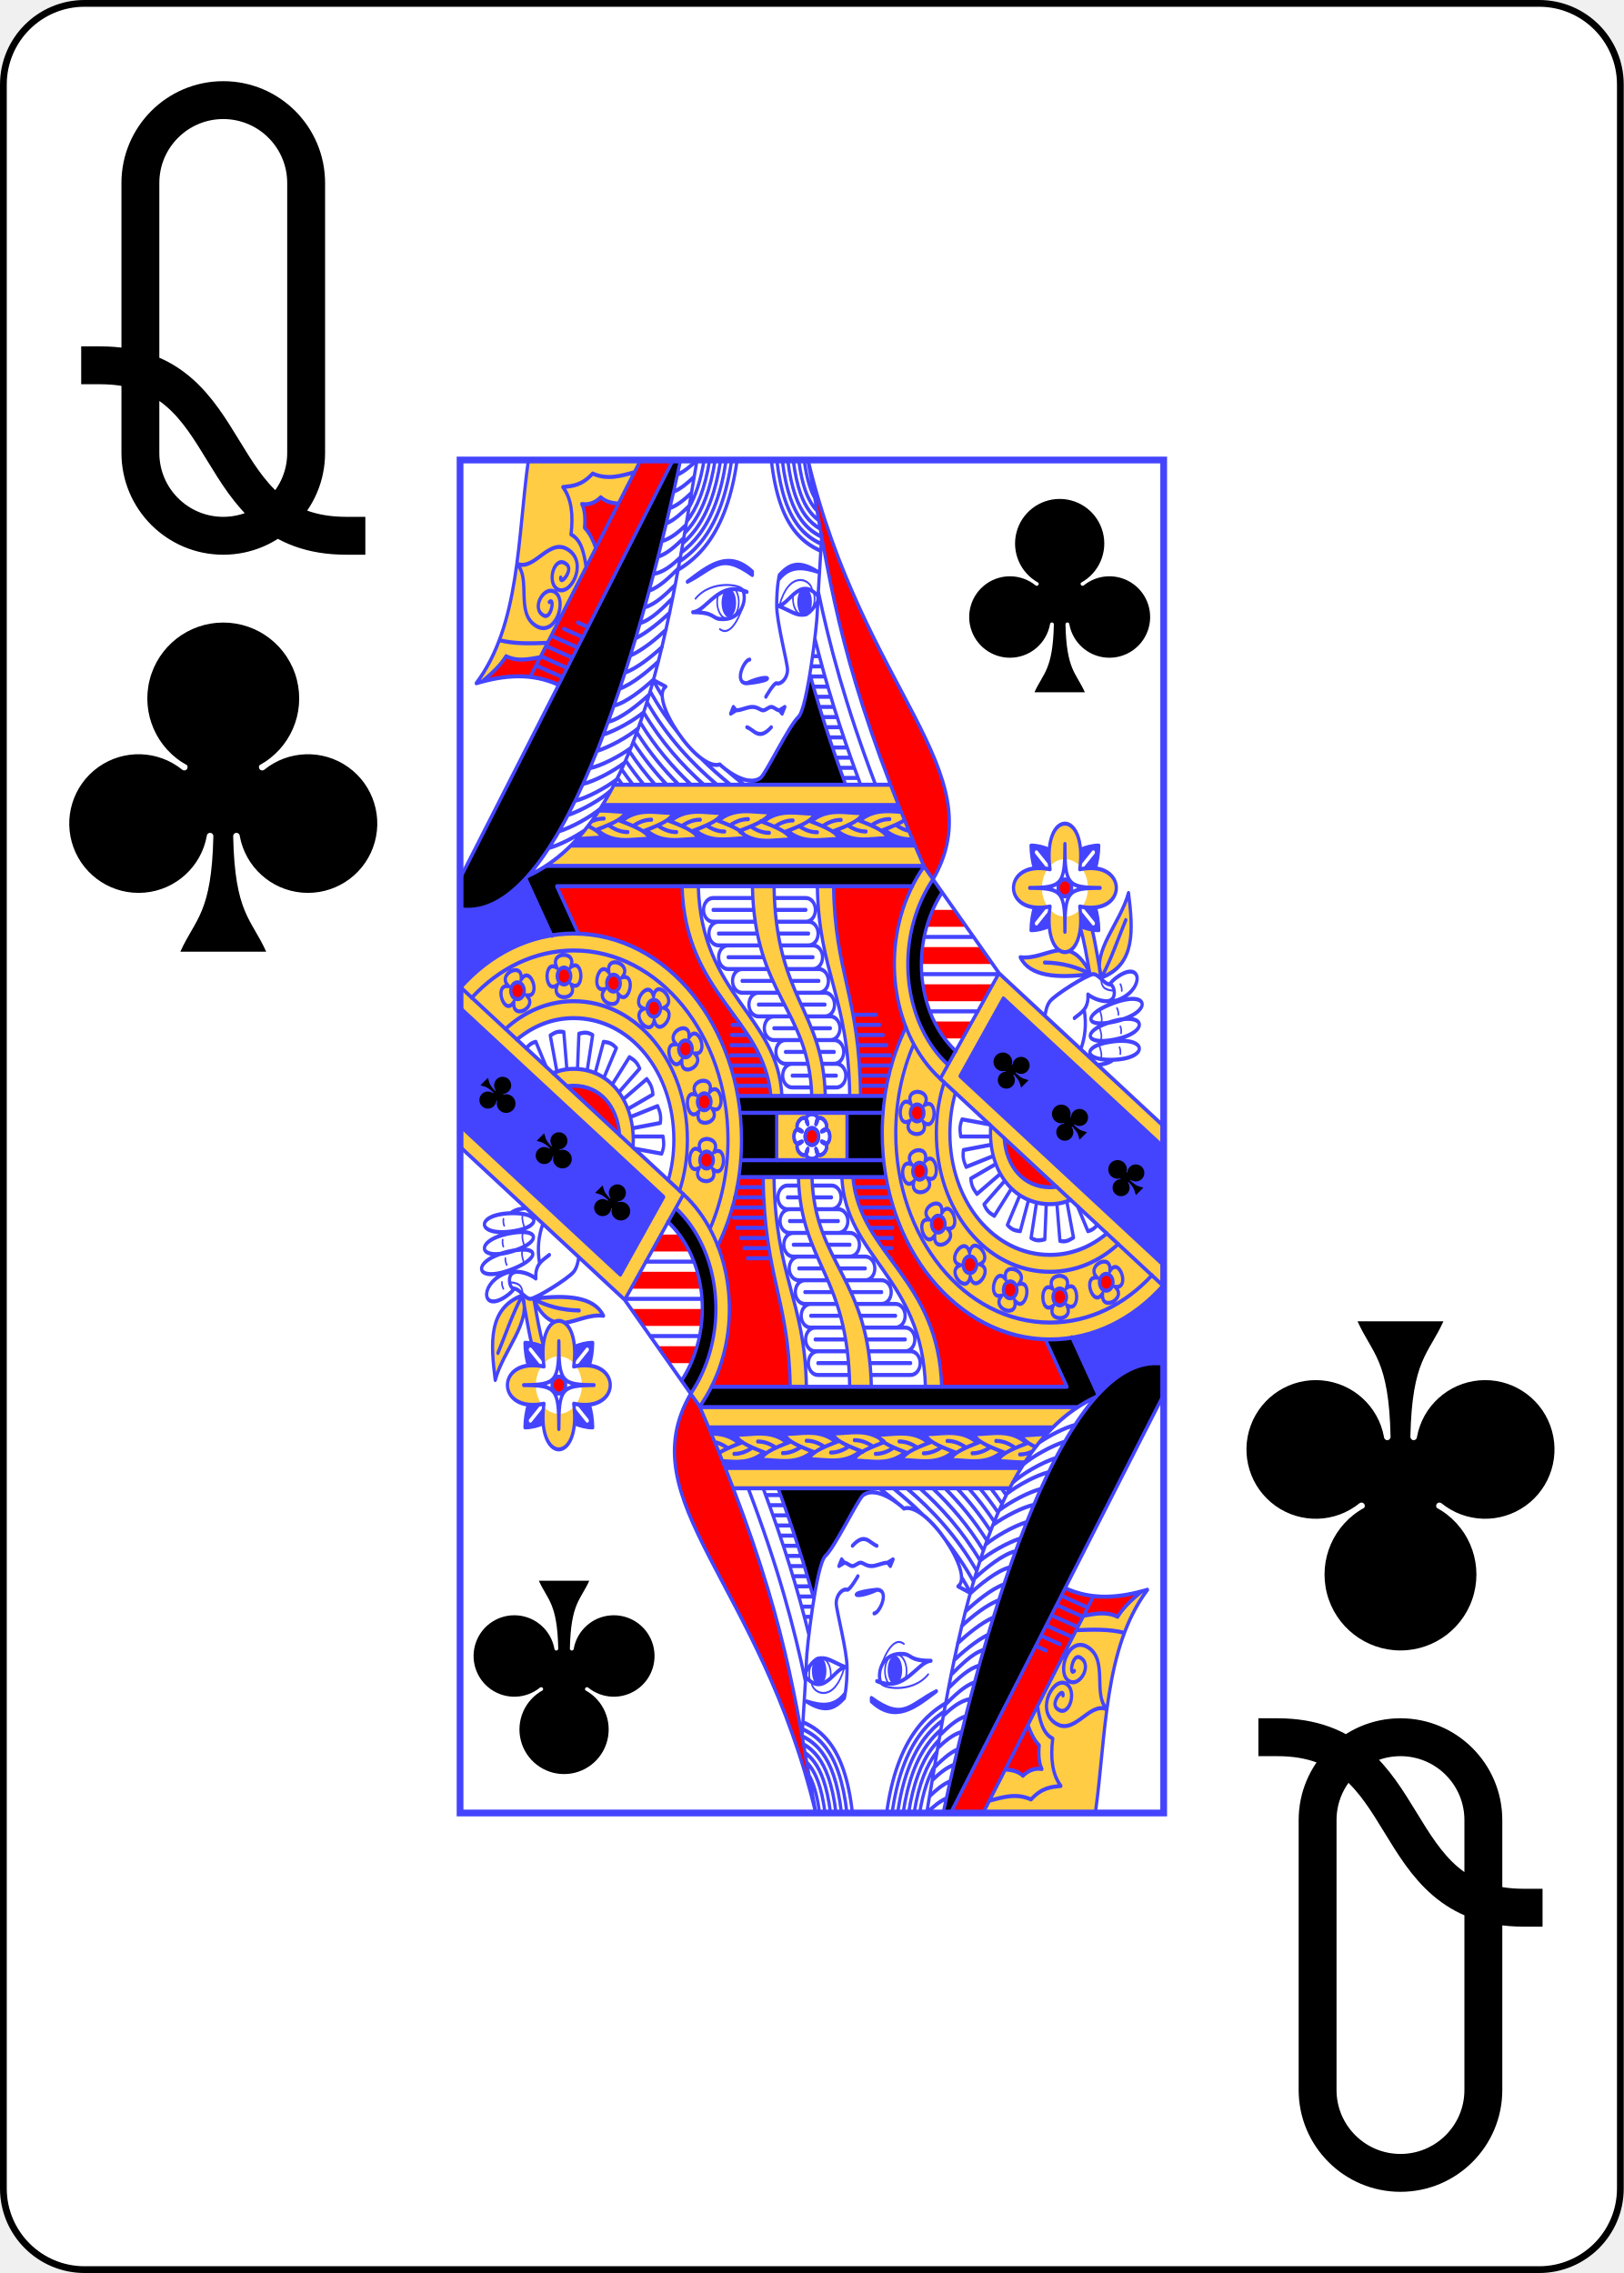
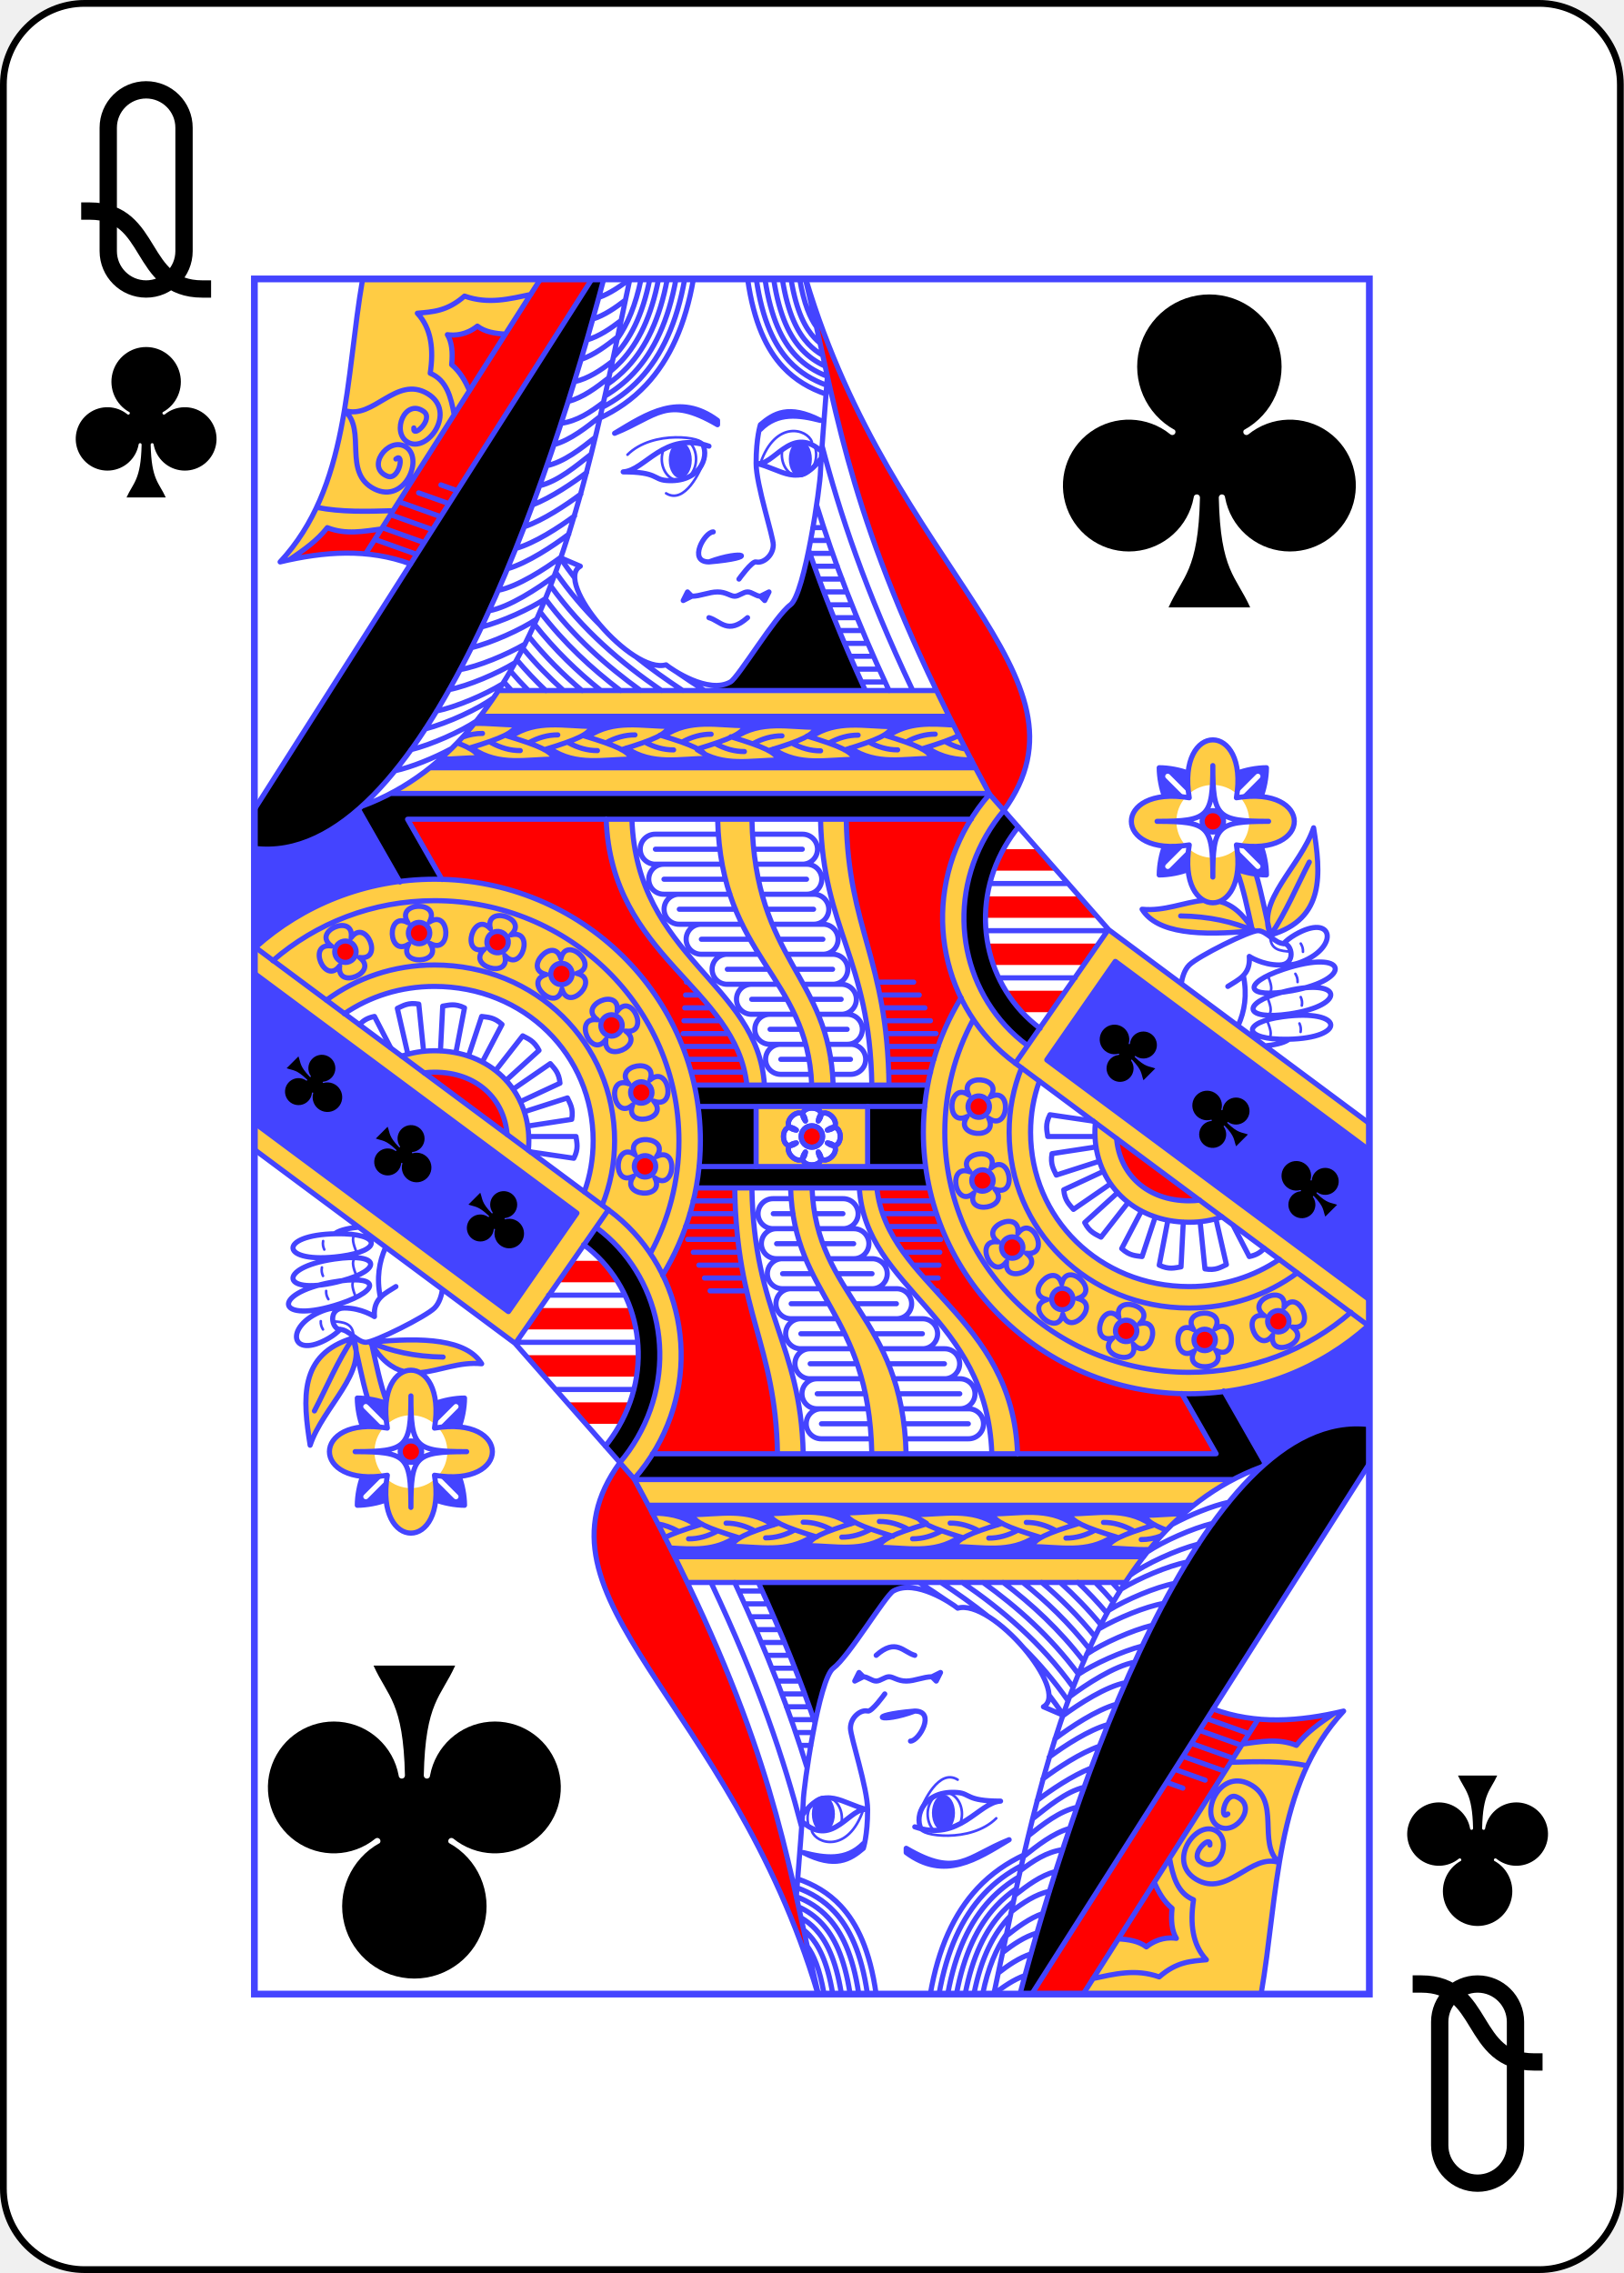
<svg xmlns="http://www.w3.org/2000/svg" xmlns:xlink="http://www.w3.org/1999/xlink" class="card" face="QC" height="3.5in" preserveAspectRatio="none" viewBox="-120 -168 240 336" width="2.5in">
  <defs>
    <symbol id="VCQ" viewBox="-500 -500 1000 1000" preserveAspectRatio="xMinYMid">
      <path d="M-260 100C40 100 -40 460 260 460M-175 0L-175 -285A175 175 0 0 1 175 -285L175 285A175 175 0 0 1 -175 285Z" stroke="black" stroke-width="80" stroke-linecap="square" stroke-miterlimit="1.5" fill="none" />
    </symbol>
    <symbol id="SCQ" viewBox="-600 -600 1200 1200" preserveAspectRatio="xMinYMid">
      <path d="M30 150C35 385 85 400 130 500L-130 500C-85 400 -35 385 -30 150A10 10 0 0 0 -50 150A210 210 0 1 1 -124 -51A10 10 0 0 0 -110 -65A230 230 0 1 1 110 -65A10 10 0 0 0 124 -51A210 210 0 1 1 50 150A10 10 0 0 0 30 150Z" fill="black" />
    </symbol>
    <symbol id="CQ6" preserveAspectRatio="none" viewBox="0 0 1300 2000">
      <path stroke="#44F" stroke-linecap="round" stroke-linejoin="round" stroke-width="3" fill="none" d="M1184.474,767.204c0.351,15.415 12.042,16.451 23.907,17.267M1181.451,811.742c3.624,9.318 6.246,17.206 2.045,21.086M1180.799,836.888c3.624,9.318 6.246,17.206 2.045,21.086M1180.799,864.63c3.624,9.318 6.246,17.206 2.045,21.086M1213.717,810.276c1.874,2.948 2.833,6.142 2.593,9.658M1220,837.405c1.457,3.175 1.974,6.47 1.259,9.92M1218.488,868.185c1.483,3.163 2.027,6.453 1.341,9.91M1220,775c1.874,2.948 2.833,6.142 2.593,9.658M435,205c29.854,-29.76 89.915,-20.22 87.766,-12.149M480,250c21.575,13.391 40,-25 45,-40M590,215c17.561,-51.28 55,-40 60,-25M507.389,190.373C512.025,194.951 515,202.041 515,210c0,13.807 -8.954,25 -20,25 -11.046,0 -20,-11.193 -20,-25 0,-4.329 0.88,-8.4 2.429,-11.951M653.486,195.441C654.462,198.386 655,201.614 655,205c0,13.807 -8.954,25 -20,25 -11.046,0 -20,-11.193 -20,-25 0,-2.248 0.237,-4.427 0.683,-6.5" />
-       <use xlink:href="#SCQ" height="90" width="90" transform="translate(1017,901)scale(1,0.8)rotate(-45)translate(-45,-45)" />
-       <use xlink:href="#SCQ" height="90" width="90" transform="translate(1125,978)scale(1,0.8)rotate(-45)translate(-45,-45)" />
-       <use xlink:href="#SCQ" height="90" width="90" transform="translate(1229,1060)scale(1,0.8)rotate(-45)translate(-45,-45)" />
+       <use xlink:href="#SCQ" height="90" width="90" transform="translate(1017,901)scale(1,1)rotate(-45)translate(-45,-45)" />
+       <use xlink:href="#SCQ" height="90" width="90" transform="translate(1125,978)scale(1,1)rotate(-45)translate(-45,-45)" />
+       <use xlink:href="#SCQ" height="90" width="90" transform="translate(1229,1060)scale(1,1)rotate(-45)translate(-45,-45)" />
    </symbol>
    <symbol id="CQ5" preserveAspectRatio="none" viewBox="0 0 1300 2000">
      <path stroke="#44F" stroke-linecap="round" stroke-linejoin="round" stroke-width="6" fill="none" d="M1300,984.779 996.277,759.002M1.196,779.562C56.29,730.138 129.568,700 210,700c171.208,0 310,136.553 310,305 10e-6,57.291 -16.055,110.892 -43.98,156.687M1.931,780.02l410.831,305.396M513.054,940h271.265M1300,1190.265 923.935,910.712M995.839,758.469 887.238,914.584M1003.748,795.85l-79.783,114.688M857.199,600.859 995.817,758.501M886.75,914.2C801.788,851.428 776.521,731.931 831.679,636.394c7.512,-13.01 16.154,-24.951 25.724,-35.766M901.002,893.651c-74.41,-55.386 -96.537,-160.121 -47.672,-244.758 6.038,-10.457 12.883,-20.13 20.404,-28.982M1004.2,796.043l295.8,219.887M916.148,873.919C851.943,826.128 832.433,735.788 875.199,661.715c4.713,-8.163 9.972,-15.754 15.701,-22.768M995.058,760H853.114M948.905,705H857.469M957.032,815H867.918M856.888,600H158.867M840.923,570H204.844M810,510H262.997M795.06,480H284.483M642.495,0.159C676.821,141.573 688.844,258.107 795.312,480c17.86,37.224 38.379,77.412 62.106,121.181M835.988,630H179.392M690.092,630.29c2.322,128.345 47.798,162.203 49.837,309.394M660.11,630.29c2.786,128.345 57.357,162.203 59.805,309.394M580.102,630.115c3.399,166.062 90.388,181.846 94.73,309.83M540.125,630.107c4.041,161.399 104.662,181.691 109.681,309.838M440.176,630.1c5.673,161.472 146.941,190.921 154.509,309.865M410.168,629.718c5.633,161.815 151.469,195.793 164.083,310.257M517.652,965H781.417M509.15,925l62.516,-10e-6M504.582,910l62.916,1e-5M499.133,895l62.156,1e-5M499.838,880 553.158,880M500.807,865 543.344,865M501.773,850l30.053,-10e-6M502.742,835l16.242,2e-5M739.443,925h48.93M738.811,910h53.465M737.709,895 797.117,895M736.215,880H794.783M734.383,865h53.879M732.031,850h49.707M729.197,835H775.217M725.963,820h42.732M503.709,820l1.689,1e-5M1278.483,1205.026C1228.267,1248.565 1162.43,1275 1090,1275 932.085,1275 805,1149.714 805,995c-10e-6,-47.532 11.992,-92.13 33.2,-131.287M1215.934,1159.081C1180.985,1184.775 1137.859,1200 1090,1200c-118.247,0 -210,-91.356 -210,-205 -10e-6,-26.728 5.074,-51.778 14.401,-74.884M1102.059,1074.276c-3.866,0.477 -7.882,0.724 -12.059,0.724 -49.229,0 -81.28,-31.039 -84.697,-72.551M1128.178,1093.705C1116.585,1097.779 1103.872,1100 1090,1100c-65.355,0 -110,-46.117 -110,-105 0,-3.776 0.184,-7.432 0.545,-10.984M1195.088,1143.205C1165.452,1163.257 1129.736,1175 1090,1175c-105.024,0 -185,-80.047 -185,-180 -10e-6,-21.157 3.582,-40.966 10.251,-59.442M657.5,981.893c3.536,-24.749 35.355,7.071 10.607,10.607 20,-15 20,30 0,15 24.749,3.535 -7.071,35.355 -10.607,10.607 15,20 -30,20 -15,0 -3.536,24.749 -35.355,-7.071 -10.607,-10.607 -20,15 -20,-30 0,-15 -24.749,-3.535 7.071,-35.355 10.607,-10.607 -15,-20 30,-20 15,0v0M662.5,1000A12.5,12.5 0 0 1 650,1012.5 12.5,12.5 0 0 1 637.5,1000 12.5,12.5 0 0 1 650,987.5 12.5,12.5 0 0 1 662.5,1000v0M585,965v70M218.769,700.347 178.628,630.099M169.752,703.316 121.678,619.187M393.636,-1.6083941e-4 -3.6588575e-4,618.572M182.285,332.461C132.42,314.002 81.424,317.784 30,330 110.68,243.29 106.097,115.712 126.231,-0.019M333.636,-1.381201e-4 129.949,320.081M407.504,-0.495C347.657,225.87 197.332,687.942 0.002,664.067M437.92,-0.377C389.737,223.713 339.24,535.909 125.687,614.725M140.371,303.704l48.889,17.46M149.074,290.027l48.888,17.46M158.703,274.894l48.889,17.46M168.334,259.762l48.889,17.46M191.5,249.464l35.351,12.625M217.5,240.178l18.981,6.779M41.885,326.784C57.688,315.967 73.403,305.062 85,290c21.739,8.59 42.457,4.21 63.307,1.516M72.987,266.426c27.732,5.564 57.993,4.792 88.322,3.845M105.351,153.767C131.238,176.184 102.29,226.145 140,245c36.056,18.028 59.083,-37.958 35,-50 -20,-10 -45,25 -20,35 14.131,5.652 20.131,-28.64 10,-20M105.154,153.345c33.418,11.492 60.155,-41.413 96.812,-19.505 34.602,20.681 -0.183,70.226 -23.296,56.412 -19.194,-11.472 -3.156,-51.381 18.729,-35.696 12.371,8.866 -13.299,32.383 -11.472,19.194M232.953,158.421C229.172,137.653 224.093,117.97 205,110c4.185,-27.894 1.423,-52.339 -15,-70 17.356,-1.619 34.466,-1.969 55,-20 27.97,9.931 52.531,3.199 77.423,-1.913M250.778,130.151C245.718,118.856 239.783,108.146 230,100c1.504,-14.349 0.287,-26.396 -5,-35 8.496,1.206 21.772,0.599 35,-10 8.991,6.928 20.596,8.627 32.671,9.386M394.495,46.885c13.934,-4.563 26.21,-13.093 38.203,-22.3M387.56,71.24C402.284,66.86 415.129,57.983 427.663,48.362M380.892,93.913c15.639,-5.459 29.216,-15.853 42.72,-26.421M372.922,119.952c16.641,-3.748 30.812,-13.406 44.601,-23.982M365.915,142.958c17.686,-4.808 32.63,-16.179 47.473,-27.792M357.527,168.441c18.785,-2.66 34.356,-13.013 49.436,-24.542M349.336,193.211c19.367,-5.353 37.923,-20.228 54.055,-33.012M340.81,217.826c20.312,-4.34 39.847,-19.82 56.77,-33.234M332.495,241.19c21.753,-5.309 42.553,-23.03 60.13,-36.835M324.415,263.521c21.962,-8.66 47.288,-25.829 63.013,-37.795M314.768,288.99c22.178,-7.638 48.957,-25.451 65.936,-38.211M304.756,314.31c22.09,-6.185 50.266,-24.471 68.662,-38.076M295.016,337.987c23.379,-6.632 53.476,-26.685 71.603,-40.397M284.235,363.121c22.643,-4.32 53.991,-24.473 73.969,-39.228M273.576,386.992c23.431,-4.181 56.539,-25.801 76.566,-40.791M264.803,405.875c24.057,-6.308 56.528,-20.98 74.839,-33.277M252.972,430.092c24.159,-6.009 57.732,-21.062 76.538,-33.656M239.792,455.583c21.064,-3.607 53.839,-17.136 75.832,-29.886M226.997,478.928c22.278,-4.36 55.94,-18.663 77.112,-31.55M212.379,503.852c22.427,-4.477 56.123,-18.85 77.147,-31.73M199.124,524.801c26.144,-6.728 62.615,-23.588 79.85,-36.518M182.562,548.944c24.044,-5.904 57.633,-20.912 76.609,-33.531M163.805,573.558c19.156,-4.09 45.851,-14.943 66.056,-25.885M661.877,194.546c20.526,78.558 49.889,167.389 105.543,285.038M668.153,113.288C665.264,149.955 660,217.745 660,225c0,15 -18.164,142.538 -35,155 -17.901,13.25 -60.727,84.764 -70,90 -25.806,14.571 -68.619,-14.676 -75,-20 -40.525,11.388 -131.542,-97.081 -100,-115l-23.233,-9.957M655.865,264.818c19.063,61.807 45.052,131.477 84.196,215.326M646.267,316.049c16.729,48.809 37.961,102.625 66.08,163.751M735.424,470H707.98M728.566,455 701.295,455M721.896,440H694.609M715.338,425 688.229,425M708.979,410 681.984,410M702.721,395 675.74,395M696.697,380H669.891M690.744,365 664.092,365M685.219,350H658.398M679.719,335H653.039M674.219,320H647.68M669.021,305 649.015,305M663.856,290H651.067M403.081,403.569C384.659,385.28 367.245,364.973 351.203,341.917M499.647,480.085C480.8,467.686 462.295,454.602 444.405,440.286M474.764,480.089C427.465,447.622 382.831,409.814 345.322,357.736M450.501,480.066C410.107,450.979 372.044,417.225 339.195,373.028M427.075,480.151C393.178,454.454 361.2,424.911 332.919,387.965M404.064,480.012C376.394,457.835 350.201,432.699 326.497,402.577M382.141,480.187C360.128,461.526 339.177,440.738 319.823,416.75M360.497,480.02c-16.625,-14.96 -32.567,-31.29 -47.58,-49.479M339.916,480.219C328.144,468.99 316.755,456.994 305.841,444.047M319.538,480.013C312.35,472.723 305.322,465.114 298.475,457.142M299.983,480.027c-3.088,-3.326 -6.143,-6.717 -9.163,-10.178M373.426,348.627c-5.559,-7.233 -10.976,-14.751 -16.237,-22.58M525,480c-11.007,-6.987 -21.924,-14.154 -32.698,-21.608M400,550c-11.508,0.084 -22.758,-3.17 -33.797,-9.171M344.866,547.812C375.596,568.645 408.061,559.823 440,560c-4.364,-9.305 -15.999,-15.118 -55.824,-27.242M443.765,531.706c-11.508,-0.084 -22.758,3.17 -33.797,9.171M388.631,533.894c30.729,-20.833 63.195,-12.011 95.134,-12.188 -4.364,9.305 -15.999,15.118 -55.824,27.242M488.797,549.171C477.289,549.256 466.039,546.001 455,540M433.663,546.983c30.729,20.833 63.195,12.011 95.134,12.188 -4.364,-9.305 -15.999,-15.118 -55.824,-27.242M532.562,530.878c-11.508,-0.084 -22.758,3.17 -33.797,9.171M477.428,533.065c30.729,-20.833 63.195,-12.011 95.134,-12.188 -4.364,9.305 -15.999,15.118 -55.824,27.242M571.369,551.106c-11.508,0.084 -22.758,-3.17 -33.797,-9.171M516.235,548.918c30.729,20.833 63.195,12.011 95.134,12.188 -4.364,-9.305 -15.999,-15.118 -55.824,-27.242M615.134,532.812c-11.508,-0.084 -22.758,3.17 -33.797,9.171M560,535c30.729,-20.833 63.195,-12.011 95.134,-12.188 -4.364,9.305 -15.999,15.118 -55.824,27.242M660.165,550.277c-11.508,0.084 -22.758,-3.17 -33.797,-9.171M605.032,548.089c30.729,20.833 63.195,12.011 95.134,12.188 -4.364,-9.305 -15.999,-15.118 -55.824,-27.242M703.93,531.983c-11.508,-0.084 -22.758,3.17 -33.797,9.171M648.797,534.171c30.729,-20.833 63.195,-12.011 95.134,-12.188 -4.364,9.305 -15.999,15.118 -55.824,27.242M750.032,549.122c-11.508,0.084 -22.758,-3.17 -33.797,-9.171M694.898,546.935c30.729,20.833 63.195,12.011 95.134,12.188 -4.364,-9.305 -15.999,-15.118 -55.824,-27.242M793.797,530.829C782.289,530.744 771.039,533.999 760,540M738.663,533.017c24.743,-16.774 50.612,-14.322 76.425,-12.823M821.53,532.19c-8.333,4.473 -21.699,9.226 -43.558,15.881M310,550c-11.508,0.084 -22.758,-3.17 -33.797,-9.171M254.866,547.812c30.729,20.833 63.195,12.011 95.134,12.188 -4.364,-9.305 -15.999,-15.118 -55.824,-27.242M353.765,531.706c-11.508,-0.084 -22.758,3.17 -33.797,9.171M298.631,533.894c30.729,-20.833 63.195,-12.011 95.134,-12.188 -4.364,9.305 -15.999,15.118 -55.824,27.242M256.89,518.377c16.295,-0.549 32.754,1.711 49.075,1.62 -4.364,9.305 -15.999,15.118 -55.824,27.242M265.966,529.997c-7.813,-0.057 -15.508,1.425 -23.098,4.26M218.576,559.997c14.509,-0.011 29.121,-1.787 43.624,-1.706 -2.955,-6.301 -9.244,-11 -25.362,-17.143M829.563,548.283c-7.888,-1.319 -15.66,-4.163 -23.328,-8.332M784.898,546.935c16.734,11.345 33.983,13.895 51.381,13.894M981.427,1012.159 930,1020c-2.197,12.537 1.914,18.211 5,25l50.346,-16.208M990.046,1040.577l-46.358,21.575c1.13,12.678 6.571,17.092 11.312,22.848l43.329,-29.894M1006.604,1065.375l-38.486,35.021c5.78,11.339 12.476,13.403 19.023,16.974l31.678,-40.556M1034.28,1086.789l-23.009,43.889c9.355,8.631 16.351,8.244 23.73,9.322l15.424,-46.379M1065.125,1097.582 1055,1150c11.46,5.538 18.041,3.134 25.415,2.02l2.627,-52.328M1102.68,1099.282l5.642,55.094c12.536,2.204 18.212,-1.903 25.003,-4.985l-12.301,-53.516M978.19,982.094l-50.64,-7.461C921.774,985.975 924.04,992.604 925,1000h55.238M857.014,966.163a12.5,12.5 0 0 1 -13.44,11.484 12.5,12.5 0 0 1 -11.484,-13.44 12.5,12.5 0 0 1 13.44,-11.484 12.5,12.5 0 0 1 11.484,13.44v0M831.113,976.668c-26.097,12.998 -21.794,-41.833 1.956,-24.923 -12.998,-26.097 41.833,-21.794 24.923,1.956 26.097,-12.998 21.794,41.833 -1.956,24.923 12.998,26.097 -41.833,21.794 -24.923,-1.956v0M861.192,1049.113a12.5,12.5 0 0 1 -10.094,14.513 12.5,12.5 0 0 1 -14.513,-10.094 12.5,12.5 0 0 1 10.094,-14.513 12.5,12.5 0 0 1 14.513,10.094v0M838.795,1065.835c-21.955,19.183 -31.676,-34.951 -4.419,-24.606 -19.183,-21.955 34.951,-31.676 24.606,-4.419 21.955,-19.183 31.676,34.951 4.419,24.606 19.183,21.955 -34.951,31.676 -24.606,4.419v0M895.081,1124.589a12.5,12.5 0 0 1 -6.573,16.41 12.5,12.5 0 0 1 -16.41,-6.573 12.5,12.5 0 0 1 6.573,-16.41 12.5,12.5 0 0 1 16.41,6.573v0M877.016,1145.918c-17.081,23.627 -38.723,-26.936 -9.837,-22.983 -23.627,-17.081 26.936,-38.723 22.983,-9.837 17.081,-23.627 38.723,26.936 9.837,22.983 23.627,17.081 -26.936,38.723 -22.983,9.837v0M950.483,1180.394a12.5,12.5 0 0 1 0.621,17.667 12.5,12.5 0 0 1 -17.667,0.621 12.5,12.5 0 0 1 -0.621,-17.667 12.5,12.5 0 0 1 17.667,-0.621v0M942.581,1207.205c-6.074,28.515 -46.306,-8.986 -18.287,-17.046 -28.515,-6.074 8.986,-46.306 17.046,-18.287 6.074,-28.515 46.306,8.986 18.287,17.046 28.515,6.074 -8.986,46.306 -17.046,18.287v0M1020,1214.696a12.5,12.5 0 0 1 8.413,15.547 12.5,12.5 0 0 1 -15.547,8.414 12.5,12.5 0 0 1 -8.413,-15.547 12.5,12.5 0 0 1 15.547,-8.414v0M1024.847,1242.223c7.243,28.241 -45.471,12.547 -23.961,-7.133 -28.241,7.243 -12.547,-45.471 7.133,-23.961 -7.243,-28.241 45.471,-12.547 23.961,7.133 28.241,-7.243 12.547,45.471 -7.133,23.961v0M1107.582,1224.717a12.5,12.5 0 0 1 12.909,12.078 12.5,12.5 0 0 1 -12.078,12.909 12.5,12.5 0 0 1 -12.909,-12.078 12.5,12.5 0 0 1 12.078,-12.909v0M1120.906,1249.287c15.823,24.488 -39.147,26.316 -24.986,0.831 -24.488,15.823 -26.316,-39.147 -0.831,-24.986 -15.823,-24.488 39.147,-26.316 24.986,-0.831 24.488,-15.823 26.316,39.147 0.831,24.986v0M1189.011,1203.936a12.5,12.5 0 0 1 16.366,6.681 12.5,12.5 0 0 1 -6.681,16.367 12.5,12.5 0 0 1 -16.366,-6.681 12.5,12.5 0 0 1 6.681,-16.367v0M1210.221,1222.141c23.514,17.236 -27.19,38.545 -23.048,9.686 -17.236,23.514 -38.545,-27.19 -9.686,-23.048 -23.514,-17.236 27.19,-38.545 23.048,-9.686 17.236,-23.514 38.544,27.191 9.686,23.048v0M1141.176,1103.578 1160,1140c9.205,-1.875 13.674,-5.58 17.47,-9.545M642.958,0.142C744.826,342.337 988.87,461.555 873.734,619.912M1090,605c-15,-90 70,-90 55,0 90,-15 90,70 0,55 15,90 -70,90 -55,0 -90,15 -90,-70 0,-55v0M1117.5,567.5c0,60 5,65 65,65 -60,0 -65,5 -65,65 0,-60 -5,-65 -65,-65 60,0 65,-5 65,-65v0M1130,632.5a12.5,12.5 0 0 1 -12.5,12.5 12.5,12.5 0 0 1 -12.5,-12.5 12.5,12.5 0 0 1 12.5,-12.5 12.5,12.5 0 0 1 12.5,12.5v0M1061.282,603.639C1057.788,595.19 1055,581.201 1055,570c11.201,0 25.19,2.788 33.639,6.282M1146.361,576.282C1154.81,572.788 1168.799,570 1180,570c0,11.201 -2.788,25.19 -6.282,33.639M1061.282,661.361C1057.788,669.81 1055,683.799 1055,695c11.201,0 25.19,-2.788 33.639,-6.282M1146.361,688.718C1154.81,692.212 1168.799,695 1180,695c0,-11.201 -2.788,-25.19 -6.282,-33.639M1080.719,821.783c1.01,-6.686 3.439,-15.941 9.281,-21.783 10,-10 70,-40 80,-40 10,0 20,15 30,15 10,0 15,25 -5,25 -20,0 -35,-10 -35,-10 1.742,21.621 -12.85,27.104 -25,35M1153.114,812.229c4.683,23.139 1.313,41.743 -5.947,58.157M1200,805c75,-25 81.847,11.93 10,25 -54.999,10.005 -59.523,-8.492 -10,-25v0M1198.2,831.716c70.636,-18.931 77.553,15.292 8.552,25.39 -52.822,7.73 -56.804,-12.458 -8.552,-25.39v0M1199.296,860.311c71.881,-9.683 74.714,25.171 5.475,26.3 -53.004,0.864 -54.578,-19.685 -5.475,-26.3v0M1199.897,775.225c3.316,-3.587 7.774,-7.17 13.406,-10.444 45.029,-26.181 52.141,14.277 7.592,31.666 -9.145,3.569 -16.142,4.234 -20.894,2.949M1185,765c-18.207,-39.306 35,-80 50,-125 8.442,53.825 13.58,106.049 -50,125v0M1185,765c17.822,-26.387 30.237,-56.503 45,-85M1125.86,726.041c13.272,3.425 26.206,12.941 39.14,33.959 -62.532,6.437 -112.583,3.272 -130,-25 25.777,2.578 48.897,-8.134 70.729,-10.211M1165,760c-24.021,-10.251 -51.599,-16.772 -85,-17.184M666.518,134.316C647.639,127.754 630.732,118.154 616.43,102.822 597.241,82.252 582.223,50.736 575.104,0.061M667.285,123.989C650.636,117.898 636.137,109.287 623.742,96 606.437,77.449 592.214,48.551 585.214,0.12M668.084,113.623C653.746,108.057 641.581,100.464 631.055,89.18 615.61,72.623 602.196,46.311 595.329,0.175M662.525,88.967C656.23,85.323 650.732,80.953 645.68,75.537 633.874,62.881 622.123,41.64 615.573,0.255M665.31,101.621C654.957,96.853 646.173,90.725 638.367,82.357 624.756,67.766 612.167,44.009 605.449,0.221M659.451,74.771c-2.266,-1.844 -4.403,-3.852 -6.459,-6.056C642.959,57.96 632.065,39.196 625.703,0.27M511.871,0.155C502.759,53.1 484.3,93.966 456.903,123.336c-16.31,17.484 -34.989,29.931 -54.087,38.912M501.725,0.145C492.765,50.874 475.114,89.152 449.59,116.514c-13.337,14.297 -28.342,25.033 -43.924,33.185M491.572,0.122C482.778,48.601 465.949,84.318 442.278,109.693c-10.328,11.072 -21.714,19.879 -33.646,26.941M481.414,0.081C472.801,46.273 456.807,79.457 434.965,102.871c-7.229,7.749 -15.006,14.317 -23.161,19.911M423.176,69.886C434.983,53.128 444.586,30.717 450.845,0.143M471.251,0.019C462.837,43.888 447.688,74.573 427.653,96.051c-4.039,4.329 -8.259,8.265 -12.634,11.848M461.061,0.045C452.605,42.781 437.685,71.417 418.627,91.028M655.237,55.686C648.148,45.764 640.757,29.54 635.816,0.141M401.712,21.587C414.795,16.883 426.445,8.747 437.839,0M420,180c37.87,-22.798 75.447,-48.05 120,-15v5c-60,-35 -70,-10 -120,10v0M590,170l-0.003,5.472C610,155 635.344,158.686 660,165c-37.171,-18.904 -54.466,-8.261 -70,5v0M590,170c0,0 -5,15 -5,45 0,25 20,85 20,95 0,13.032 -12.277,22.123 -20,20 -4.821,-1.326 -20,20 -20,20M535,295c-10,0 -30,35 -5,35 40,-15 60,-5 0,0M505,365l-5,10 10,-5 -5,-5v0M600,365l-5,10 -5,-5 10,-5v0M510,370c10,0 20,-5 30,-5 10,0 15,5 20,5 5,0 10,-5 15,-5 5,0 10,5 15,5M530,395c13.51,3.754 21.865,20.501 45,0M530,195c-52.197,-18.082 -74.36,28.531 -100,30 40,0 35.054,8.73 50,10 38.304,3.254 50.908,-26.427 42.668,-42.342M660,200c-35,-30 -55,20 -75,15 29.239,6.592 50,30 75,-5M1162.673,755.563c-4.946,-21.883 -9.234,-43.761 -16.584,-63.761M1185,765c-6.227,-23.877 -10.324,-48.418 -17.233,-71.138M1205.848,886.953c-6.148,4.441 -17.953,6.431 -27.298,7.323M582.359,665l56.467,2e-5M587.832,700l55.961,-10e-6M597.332,735l54.646,-1e-5M611.74,770h51.09M630.273,805l43.852,-2e-5M649.182,840l34.961,4e-5M663.686,875h27.432M671.883,910l23.131,-3e-5M584.551,682.5h54.275c9.762,0.138 17.749,-7.737 17.749,-17.5 0,-9.763 -7.987,-17.638 -17.749,-17.5h-56.467M592.025,717.5l51.768,2e-5c9.762,0.138 17.749,-7.737 17.749,-17.5 0,-9.763 -7.987,-17.638 -17.749,-17.5h-55.961M603.898,752.5l48.08,-10e-6c9.762,0.138 17.749,-7.737 17.749,-17.5 0,-9.763 -7.987,-17.638 -17.749,-17.5h-54.646M620.682,787.5l42.148,-10e-6c9.762,0.138 17.749,-7.737 17.749,-17.5 0,-9.763 -7.987,-17.638 -17.749,-17.5h-51.09M639.986,822.5 674.125,822.5c9.762,0.138 17.749,-7.737 17.749,-17.5 0,-9.763 -7.987,-17.638 -17.749,-17.5h-43.852M657.187,857.5l26.955,10e-6c9.762,0.138 17.749,-7.737 17.749,-17.5 0,-9.763 -7.987,-17.638 -17.749,-17.5h-34.961M668.555,892.5l22.563,10e-6c9.762,0.138 17.749,-7.737 17.749,-17.5 0,-9.763 -7.987,-17.638 -17.749,-17.5h-27.432M674.111,927.5l20.902,-10e-6c9.762,0.138 17.749,-7.737 17.749,-17.5 0,-9.763 -7.987,-17.638 -17.749,-17.5h-23.131M467.6,665l75.16,-10e-6M477.541,700l71.77,2e-5M495.436,735h65.541M521.162,770h56.842M551.424,805 599.338,805M579.857,840 620.77,840M601.25,875h35.867M613.795,910h32.811M541.008,647.5 467.6,647.5c-9.762,-0.138 -17.749,7.737 -17.749,17.5 0,9.763 7.987,17.638 17.749,17.5h75.16M545.449,682.5h-67.908c-9.762,-0.138 -17.749,7.737 -17.749,17.5 0,9.763 7.987,17.638 17.749,17.5h71.77M554.584,717.5l-59.148,10e-6c-9.762,-0.138 -17.749,7.737 -17.749,17.5 0,9.763 7.987,17.638 17.749,17.5h65.541M568.793,752.5l-47.631,-2e-5c-9.762,-0.138 -17.749,7.737 -17.749,17.5 0,9.763 7.987,17.638 17.749,17.5h56.842M588.367,787.5 551.424,787.5c-9.762,-0.138 -17.749,7.737 -17.749,17.5 0,9.763 7.987,17.638 17.749,17.5h47.914M610.391,822.5l-30.533,-2e-5c-9.762,-0.138 -17.749,7.737 -17.749,17.5 0,9.763 7.987,17.638 17.749,17.5h40.912M629.789,857.5 601.25,857.5c-9.762,-0.138 -17.749,7.737 -17.749,17.5 0,9.763 7.987,17.638 17.749,17.5h35.867M642.633,892.5l-28.838,-2e-5c-9.762,-0.138 -17.749,7.737 -17.749,17.5 0,9.763 7.987,17.638 17.749,17.5h32.811" />
    </symbol>
    <symbol id="CQ4" preserveAspectRatio="none" viewBox="0 0 1300 2000">
      <path fill="black" d="M393.637,0 0,618.572v45.486C197.241,687.924 347.448,226.477 407.35,0ZM646.217,316.484C639.936,347.246 632.342,374.565 625,380c-17.901,13.25 -60.727,84.764 -70,90 -5.433,3.068 -11.62,4.193 -18.062,4.008L538.178,480 711.879,479.9C684.228,418.674 662.996,364.858 646.217,316.484ZM158.996,599.918c-10.551,5.538 -21.688,10.518 -33.309,14.807l-4.01,4.463 47.604,83.805C182.286,700.909 196.035,700 210,700c2.949,0 5.888,0.041 8.793,0.234l-39.783,-70.186 656.879,-0.268c6.402,-10.604 13.643,-20.259 21.256,-29.467zm714.738,19.994c-7.522,8.852 -14.367,18.523 -20.404,28.98 -48.865,84.637 -26.738,189.372 47.672,244.758l15.146,-19.732c-64.205,-47.79 -83.715,-138.13 -40.949,-212.203 4.713,-8.163 9.972,-15.753 15.701,-22.768zM512.967,939.855C517.543,960.745 520,982.591 520,1005c0,9.936 -0.483,19.761 -1.422,29.727l66.41,0.273 -0.205,-70 196.674,-0.076c0.87,-8.408 2.041,-16.642 3.201,-24.844z" />
    </symbol>
    <symbol id="CQ3" preserveAspectRatio="none" viewBox="0 0 1300 2000">
      <path fill="#44F" d="M636.568,188.838A13.432,21.162 0 0 0 623.135,210 13.432,21.162 0 0 0 636.568,231.162 13.432,21.162 0 0 0 650,210 13.432,21.162 0 0 0 636.568,188.838Zm-140,1.209a13.432,21.162 0 0 0 -13.434,21.162 13.432,21.162 0 0 0 13.434,21.162A13.432,21.162 0 0 0 510,211.209 13.432,21.162 0 0 0 496.568,190.047ZM263.244,509.838c-3.327,4.334 -6.738,8.583 -10.23,12.75l3.877,-4.211c2.037,-0.069 4.076,-0.093 6.117,-0.084 1.932,0.009 3.867,0.053 5.803,0.113 0.733,0.023 1.468,0.057 2.201,0.086 1.135,0.044 2.27,0.087 3.406,0.143 3.839,0.188 7.682,0.421 11.523,0.648 0.697,0.041 1.393,0.081 2.09,0.121 1.316,0.075 2.631,0.142 3.947,0.209 0.766,0.039 1.533,0.079 2.299,0.113 1.255,0.057 2.51,0.098 3.764,0.139 0.775,0.025 1.55,0.058 2.324,0.076 0.202,0.005 0.404,0.008 0.605,0.012 1.666,0.034 3.331,0.054 4.994,0.045 -0.136,0.291 -0.278,0.577 -0.43,0.861 -0.151,0.284 -0.31,0.564 -0.477,0.842 -0.047,0.079 -0.102,0.156 -0.15,0.234 -0.295,0.474 -0.609,0.941 -0.957,1.4 -10e-4,0.002 -0.002,0.004 -0.004,0.006 -0.202,0.266 -0.413,0.529 -0.635,0.791 -0.002,0.003 -0.004,0.005 -0.006,0.008 -0.221,0.261 -0.452,0.522 -0.693,0.779l-0.008,0.008c-0.242,0.258 -0.494,0.513 -0.758,0.768 -0.003,0.003 -0.006,0.007 -0.01,0.01 -0.263,0.254 -0.538,0.506 -0.824,0.758 -0.58,0.51 -1.208,1.015 -1.891,1.52 -0.682,0.504 -1.42,1.007 -2.215,1.51 -0.791,0.501 -1.641,1.002 -2.553,1.506 -0.004,0.002 -0.007,0.005 -0.012,0.008 -0.917,0.507 -1.899,1.016 -2.949,1.531 -1.044,0.512 -2.157,1.031 -3.342,1.557 -0.008,0.003 -0.014,0.008 -0.021,0.012 -5.964,2.643 -13.783,5.481 -24.08,8.812 -4.118,1.332 -8.636,2.745 -13.59,4.254 6.552,3.588 9.914,7.016 11.84,11.121 -3.626,-0.02 -7.258,0.075 -10.895,0.23 -10.908,0.466 -21.849,1.468 -32.73,1.477l11.787,-12.803c-7.981,7.882 -16.348,15.379 -25.139,22.447l635.588,0.326c-1.639,-3.08 -3.222,-6.101 -4.824,-9.143 -0.149,-2.2e-4 -0.298,-0.007 -0.447,-0.008 -0.923,-0.004 -1.847,-0.01 -2.77,-0.029 -0.008,-1.8e-4 -0.017,1.9e-4 -0.025,0 -0.083,-0.002 -0.167,-0.008 -0.25,-0.01 -0.99,-0.023 -1.978,-0.054 -2.967,-0.098 -0.007,-3.1e-4 -0.014,3.2e-4 -0.021,0 -0.181,-0.008 -0.361,-0.023 -0.541,-0.031 -0.849,-0.041 -1.697,-0.086 -2.545,-0.145 -14.05,-0.963 -27.956,-4.376 -41.523,-13.574l0.713,0.193c-0.313,-0.211 -0.627,-0.404 -0.939,-0.621 -2.219,0.209 -4.308,0.837 -6.473,1.496 6.554,3.588 9.906,7.015 11.832,11.121 -31.867,-0.177 -64.258,8.599 -94.926,-12.055 -2.161,0.675 -4.421,1.369 -6.775,2.086 6.556,3.589 9.91,7.017 11.836,11.123 -31.866,-0.177 -64.258,8.599 -94.926,-12.053 -1.845,0.574 -3.722,1.156 -5.705,1.76 6.556,3.589 9.908,7.015 11.834,11.121 -28.75,-0.16 -57.927,6.962 -85.881,-6.809 1.44,1.546 2.5,3.151 3.309,4.875 -31.866,-0.177 -64.258,8.599 -94.926,-12.053 -1.845,0.574 -3.722,1.154 -5.705,1.758 6.556,3.589 9.908,7.017 11.834,11.123 -31.939,-0.177 -64.403,8.645 -95.133,-12.188l20.211,-7.74c-7.126,2.594 -15.911,5.453 -26.912,8.805 6.556,3.589 9.908,7.017 11.834,11.123 -31.939,-0.177 -64.403,8.645 -95.133,-12.188l39.309,-15.055c2.696,0.821 5.239,1.607 7.684,2.373l-3.229,-1.236c30.729,-20.833 63.196,-12.01 95.135,-12.188 -2.698,5.752 -8.197,10.172 -21.393,15.57l11.803,-4.52c2.696,0.821 5.24,1.607 7.684,2.373l-3.229,-1.236c30.729,-20.833 63.196,-12.01 95.135,-12.188 -1.783,3.801 -4.826,7.02 -10.461,10.324 2.57,0.783 5.012,1.538 7.352,2.271l-3.229,-1.236c16.325,-11.067 33.14,-13.766 50.105,-13.891 14.97,-0.11 30.056,1.784 45.027,1.701 -2.304,4.912 -6.685,8.856 -16.117,13.264 2.37,0.724 4.649,1.429 6.82,2.109L560,535c30.729,-20.833 63.194,-12.01 95.133,-12.188 -1.783,3.801 -4.825,7.02 -10.461,10.324 2.575,0.785 5.02,1.541 7.363,2.275l-3.238,-1.24c30.729,-20.833 63.194,-12.01 95.133,-12.188 -1.708,3.641 -4.565,6.749 -9.754,9.908l0.031,-0.012c2.706,0.824 5.258,1.614 7.711,2.383l-3.256,-1.248c0.942,-0.638 1.887,-1.238 2.832,-1.822 0.297,-0.184 0.595,-0.363 0.893,-0.541 0.71,-0.426 1.421,-0.836 2.133,-1.232 0.272,-0.151 0.543,-0.308 0.814,-0.455 0.933,-0.505 1.867,-0.988 2.803,-1.445 0.22,-0.108 0.442,-0.205 0.662,-0.311 0.756,-0.36 1.512,-0.707 2.27,-1.037 0.306,-0.133 0.612,-0.264 0.918,-0.393 0.746,-0.314 1.494,-0.615 2.242,-0.902 0.228,-0.087 0.456,-0.181 0.684,-0.266 0.947,-0.353 1.894,-0.682 2.844,-0.994 0.271,-0.089 0.542,-0.172 0.812,-0.258 0.731,-0.231 1.463,-0.452 2.195,-0.66 0.284,-0.081 0.568,-0.163 0.852,-0.24 0.944,-0.258 1.889,-0.504 2.836,-0.727 0.051,-0.012 0.103,-0.023 0.154,-0.035 0.95,-0.221 1.9,-0.421 2.852,-0.609 0.288,-0.057 0.577,-0.11 0.865,-0.164 0.765,-0.143 1.529,-0.277 2.295,-0.4 0.232,-0.037 0.463,-0.078 0.695,-0.113 0.978,-0.15 1.956,-0.286 2.936,-0.406 0.193,-0.024 0.386,-0.042 0.578,-0.065 0.803,-0.094 1.606,-0.18 2.41,-0.256 0.301,-0.028 0.603,-0.056 0.904,-0.082 0.783,-0.067 1.566,-0.126 2.35,-0.178 0.215,-0.014 0.43,-0.032 0.645,-0.045 0.178,-0.011 0.356,-0.015 0.533,-0.025 1.253,-0.071 2.507,-0.122 3.762,-0.158 0.439,-0.013 0.877,-0.025 1.316,-0.033 1.387,-0.028 2.773,-0.044 4.162,-0.037 1.87,0.009 3.742,0.051 5.615,0.109 0.575,0.018 1.15,0.041 1.725,0.062 1.305,0.049 2.61,0.102 3.916,0.166 0.592,0.029 1.184,0.059 1.775,0.09 3.714,0.195 7.429,0.425 11.145,0.641 -1.715,-3.415 -3.435,-6.836 -5.105,-10.203zm261.742,35.729c-2.548,0.801 -5.198,1.622 -8.023,2.482 0.215,0.118 0.411,0.236 0.619,0.354zM1055,570c0,11.187 2.782,25.153 6.269,33.605 6.978,-0.644 14.9,-0.489 23.76,0.666l-22.15,-22.15c-1.932,-1.877 -0.604,-5.152 2.09,-5.152 0.811,5e-5 1.587,0.328 2.152,0.91l22.15,22.15c-1.155,-8.859 -1.31,-16.782 -0.666,-23.76C1080.153,572.782 1066.187,570 1055,570Zm125,0c-11.187,0 -25.153,2.782 -33.605,6.27 0.644,6.981 0.49,14.907 -0.666,23.771l22.162,-22.162c0.565,-0.582 1.341,-0.91 2.152,-0.91 2.694,7e-4 4.022,3.275 2.09,5.152l-22.148,22.148c8.854,-1.153 16.772,-1.307 23.746,-0.664C1177.218,595.153 1180,581.187 1180,570ZM121.359,618.908C83.231,651.688 42.699,669.219 0,664.049v108.76l1.197,6.754C46.845,738.612 104.977,710.901 169.535,702.959Zm963.682,41.82c-8.864,1.156 -16.791,1.31 -23.771,0.666C1057.782,669.847 1055,683.813 1055,695c11.187,0 25.153,-2.782 33.605,-6.27 -0.643,-6.974 -0.489,-14.892 0.664,-23.746l-22.137,22.137c-2.828,2.945 -7.187,-1.415 -4.242,-4.242zm64.93,0 22.15,22.15c2.945,2.828 -1.415,7.187 -4.242,4.242l-22.15,-22.15c1.155,8.859 1.31,16.782 0.666,23.76 8.453,3.488 22.419,6.27 33.605,6.27 0,-11.187 -2.782,-25.153 -6.269,-33.605 -6.978,0.644 -14.9,0.489 -23.76,-0.666zM1003.975,795.947 923.949,910.625 1300,1190.262v-174.332z" />
    </symbol>
    <symbol id="CQ2" preserveAspectRatio="none" viewBox="0 0 1300 2000">
      <path fill="red" d="M333.65,0l-201,316.523 15.656,-25.008C127.456,294.209 106.739,298.59 85,290 73.403,305.062 57.688,315.967 42.553,326.918 72.359,320.998 101.338,318.041 130.033,320.705l0.182,-0.289c17.627,1.978 34.916,5.695 51.924,12.107L393.639,0Zm308.795,0c34.353,141.479 46.363,258.031 152.867,480 17.86,37.224 38.378,77.411 62.105,121.18l16.316,18.732C988.885,461.534 744.765,342.299 642.922,0ZM260,55c-13.228,10.599 -26.504,11.206 -35,10 5.287,8.604 6.504,20.651 5,35 9.783,8.146 15.717,18.856 20.777,30.15L292.672,64.387C280.597,63.628 268.991,61.928 260,55Zm857.5,565a12.5,12.5 0 0 0 -12.5,12.5 12.5,12.5 0 0 0 12.5,12.5 12.5,12.5 0 0 0 12.5,-12.5 12.5,12.5 0 0 0 -12.5,-12.5zm-707.178,9.859 -231.312,0.189 39.631,70.182c144.491,3.719 264.401,105.003 294.227,239.416l61.385,0.33C561.638,825.512 415.801,791.534 410.322,629.859Zm425.504,0.021 -145.889,0.264c2.476,128.49 47.953,162.348 50.021,309.697l44.734,0.055c7.158,-36.616 20.549,-70.856 39.242,-101.479 -30.081,-61.535 -29.635,-137.281 7.744,-202.023 1.295,-2.242 2.623,-4.454 4.146,-6.514zM873.631,665 861.963,690h74.246l-22.627,-25zm-19.092,55 -2.121,25h131.875l-21.92,-25zm0.707,55 7.07,25h103.945l18.031,-25zm20.859,55 19.092,25h33.941l17.678,-25zm-31.459,122.686a12.5,12.5 0 0 0 -12.555,11.521 12.5,12.5 0 0 0 11.482,13.439 12.5,12.5 0 0 0 13.439,-11.484 12.5,12.5 0 0 0 -11.482,-13.439 12.5,12.5 0 0 0 -0.885,-0.037zM650,987.5A12.5,12.5 0 0 0 637.5,1000 12.5,12.5 0 0 0 650,1012.5 12.5,12.5 0 0 0 662.5,1000 12.5,12.5 0 0 0 650,987.5Zm355.303,14.949c3.417,41.512 35.468,72.551 84.697,72.551 4.177,0 8.193,-0.245 12.059,-0.723zm-156.135,36.377a12.5,12.5 0 0 0 -2.488,0.193 12.5,12.5 0 0 0 -10.094,14.512 12.5,12.5 0 0 0 14.512,10.094 12.5,12.5 0 0 0 10.094,-14.512 12.5,12.5 0 0 0 -12.023,-10.287zm34.365,78.182a12.5,12.5 0 0 0 -4.863,1.008 12.5,12.5 0 0 0 -6.572,16.41 12.5,12.5 0 0 0 16.41,6.574 12.5,12.5 0 0 0 6.572,-16.41 12.5,12.5 0 0 0 -11.547,-7.582zm58.17,60.033a12.5,12.5 0 0 0 -8.887,3.975 12.5,12.5 0 0 0 0.621,17.666 12.5,12.5 0 0 0 17.666,-0.621 12.5,12.5 0 0 0 -0.621,-17.666 12.5,12.5 0 0 0 -8.779,-3.353zm252.178,25.92a12.5,12.5 0 0 0 -4.869,0.975 12.5,12.5 0 0 0 -6.682,16.367 12.5,12.5 0 0 0 16.367,6.682 12.5,12.5 0 0 0 6.68,-16.367 12.5,12.5 0 0 0 -11.496,-7.656zm-177.215,11.217a12.5,12.5 0 0 0 -12.213,8.932 12.5,12.5 0 0 0 8.414,15.547 12.5,12.5 0 0 0 15.547,-8.414 12.5,12.5 0 0 0 -8.414,-15.547 12.5,12.5 0 0 0 -3.334,-0.518zm90.916,10.539a12.5,12.5 0 0 0 -12.078,12.908 12.5,12.5 0 0 0 12.908,12.078 12.5,12.5 0 0 0 12.078,-12.908 12.5,12.5 0 0 0 -12.908,-12.078z" />
    </symbol>
    <symbol id="CQ1" preserveAspectRatio="none" viewBox="0 0 1300 2000">
      <path fill="#FC4" d="M126.244,0C106.112,115.728 110.677,243.292 30,330c33.589,-7.979 66.994,-12.36 99.984,-9.607L333.643,0Zm668.941,480 -510.762,0.117c-33.066,50.77 -73.708,92.457 -125.197,119.68l697.926,0.793C833.69,557.412 813.172,517.224 795.186,480ZM1117.5,537.5c-16.937,0 -33.872,21.077 -28.146,63.227A42.5,42.5 0 0 1 1117.5,590a42.5,42.5 0 0 1 28.148,10.711C1151.368,558.572 1134.435,537.5 1117.5,537.5Zm-260.098,63.127c-9.57,10.815 -18.211,22.757 -25.723,35.768 -37.37,64.728 -37.814,140.449 -7.797,202.08C796.019,884.234 780,937.777 780,995c3e-5,168.447 138.792,305 310,305 80.432,0 153.709,-30.138 208.803,-79.562l-0.691,-0.516 1.889,-2.541v-27.119L923.949,910.625 1003.975,795.947 1300,1015.93V984.779L996.059,758.736 890.791,909.496l-0.447,-0.477 10.658,-15.369c-74.41,-55.386 -96.537,-160.121 -47.672,-244.758 6.038,-10.457 12.883,-20.128 20.404,-28.98zm213.152,2.594c-68.783,-0.54 -63.724,68.144 15.172,57.426A42.5,42.5 0 0 1 1075,632.5a42.5,42.5 0 0 1 10.711,-28.148c-5.397,-0.733 -10.45,-1.094 -15.156,-1.131zm93.891,0c-4.71,0.037 -9.769,0.399 -15.172,1.133A42.5,42.5 0 0 1 1160,632.5a42.5,42.5 0 0 1 -10.711,28.148c78.881,10.706 83.934,-57.967 15.156,-57.428zm-754.277,26.498c5.633,161.815 151.47,195.793 164.084,310.258l20.432,-0.012C587.116,821.021 445.849,791.571 440.176,630.1Zm129.957,0.389c4.041,161.399 104.663,181.69 109.682,309.838l25.025,-0.002C670.491,811.959 583.501,796.177 580.102,630.115Zm119.986,0.182c2.786,128.345 57.357,162.203 59.805,309.395h20.014C737.89,792.492 692.413,758.634 690.092,630.289ZM1235,640c-13.07,39.21 -55.139,75.15 -53.707,109.752 -4.371,-18.951 -8.081,-37.984 -13.525,-55.889l-21.678,-2.061c7.35,20 11.636,41.876 16.582,63.76L1185,765c63.58,-18.951 58.442,-71.175 50,-125zm-89.353,24.273A42.5,42.5 0 0 1 1117.5,675 42.5,42.5 0 0 1 1089.352,664.289c-4.562,33.611 5.292,53.803 18.059,60.605l-1.682,-0.105c-21.832,2.077 -44.951,12.789 -70.728,10.211 17.417,28.272 67.468,31.437 130,25 -12.934,-21.018 -25.869,-30.534 -39.141,-33.959l-0.639,-0.039c13.883,-5.479 25.272,-26.052 20.426,-61.729zM914.785,935.062 1194.93,1143.311C1165.324,1163.298 1129.666,1175 1090,1175c-105.024,0 -185,-80.047 -185,-180 -10e-6,-21.157 3.583,-40.965 10.252,-59.441zm-259.408,29.967 -137.863,0.031C519.107,978.173 520,991.484 520,1005c0,9.856 -0.475,19.602 -1.41,29.609L654.967,1035l0.016,-2.699c-6.289,2.156 -15.595,-0.074 -15.582,-6.711 -7.07,7.097 -22.088,-7.92 -14.99,-14.99 -10.018,0.019 -10.018,-21.218 0,-21.199 -7.097,-7.07 7.92,-22.088 14.99,-14.99 -0.013,-6.768 9.675,-8.967 15.961,-6.59zm325.168,18.986C980.183,987.568 980,991.224 980,995c0,58.883 44.645,105 110,105 13.872,0 26.585,-2.22 38.178,-6.295z" />
    </symbol>
-     <rect id="XCQ" width="104" height="200" x="-52" y="-100" />
+     <rect id="XCQ" width="164.8" height="253.538" x="-82.4" y="-126.769" />
  </defs>
  <rect width="239" height="335" x="-119.5" y="-167.5" rx="12" ry="12" fill="white" stroke="black" />
-   <use width="104" height="200" x="-52" y="-100" xlink:href="#CQ1" />
-   <use transform="rotate(180)" width="104" height="200" x="-52" y="-100" xlink:href="#CQ1" />
-   <use width="104" height="200" x="-52" y="-100" xlink:href="#CQ2" />
-   <use transform="rotate(180)" width="104" height="200" x="-52" y="-100" xlink:href="#CQ2" />
-   <use width="104" height="200" x="-52" y="-100" xlink:href="#CQ3" />
-   <use transform="rotate(180)" width="104" height="200" x="-52" y="-100" xlink:href="#CQ3" />
-   <use width="104" height="200" x="-52" y="-100" xlink:href="#CQ4" />
-   <use transform="rotate(180)" width="104" height="200" x="-52" y="-100" xlink:href="#CQ4" />
-   <use width="104" height="200" x="-52" y="-100" xlink:href="#CQ5" />
-   <use transform="rotate(180)" width="104" height="200" x="-52" y="-100" xlink:href="#CQ5" />
-   <use width="104" height="200" x="-52" y="-100" xlink:href="#CQ6" />
-   <use transform="rotate(180)" width="104" height="200" x="-52" y="-100" xlink:href="#CQ6" />
-   <use xlink:href="#VCQ" height="70" width="70" x="-122" y="-156" />
-   <use xlink:href="#SCQ" height="58.558" width="58.558" x="-116.279" y="-81" />
-   <use xlink:href="#SCQ" height="34.4" width="34.4" x="19.427" y="-97.2" />
+   <use width="164.8" height="253.538" x="-82.4" y="-126.769" xlink:href="#CQ1" />
+   <use transform="rotate(180)" width="164.8" height="253.538" x="-82.4" y="-126.769" xlink:href="#CQ1" />
+   <use width="164.8" height="253.538" x="-82.4" y="-126.769" xlink:href="#CQ2" />
+   <use transform="rotate(180)" width="164.8" height="253.538" x="-82.4" y="-126.769" xlink:href="#CQ2" />
+   <use width="164.8" height="253.538" x="-82.4" y="-126.769" xlink:href="#CQ3" />
+   <use transform="rotate(180)" width="164.8" height="253.538" x="-82.4" y="-126.769" xlink:href="#CQ3" />
+   <use width="164.8" height="253.538" x="-82.4" y="-126.769" xlink:href="#CQ4" />
+   <use transform="rotate(180)" width="164.8" height="253.538" x="-82.4" y="-126.769" xlink:href="#CQ4" />
+   <use width="164.8" height="253.538" x="-82.4" y="-126.769" xlink:href="#CQ5" />
+   <use transform="rotate(180)" width="164.8" height="253.538" x="-82.4" y="-126.769" xlink:href="#CQ5" />
+   <use width="164.8" height="253.538" x="-82.4" y="-126.769" xlink:href="#CQ6" />
+   <use transform="rotate(180)" width="164.8" height="253.538" x="-82.4" y="-126.769" xlink:href="#CQ6" />
+   <use xlink:href="#VCQ" height="32" width="32" x="-114.4" y="-156" />
+   <use xlink:href="#SCQ" height="26.769" width="26.769" x="-111.784" y="-119" />
+   <use xlink:href="#SCQ" height="55.68" width="55.68" x="30.915" y="-129.256" />
  <g transform="rotate(180)">
-     <use xlink:href="#VCQ" height="70" width="70" x="-122" y="-156" />
-     <use xlink:href="#SCQ" height="58.558" width="58.558" x="-116.279" y="-81" />
-     <use xlink:href="#SCQ" height="34.4" width="34.4" x="19.427" y="-97.2" />
+     <use xlink:href="#VCQ" height="32" width="32" x="-114.4" y="-156" />
+     <use xlink:href="#SCQ" height="26.769" width="26.769" x="-111.784" y="-119" />
+     <use xlink:href="#SCQ" height="55.68" width="55.68" x="30.915" y="-129.256" />
  </g>
  <use xlink:href="#XCQ" stroke="#44F" fill="none" />
</svg>
